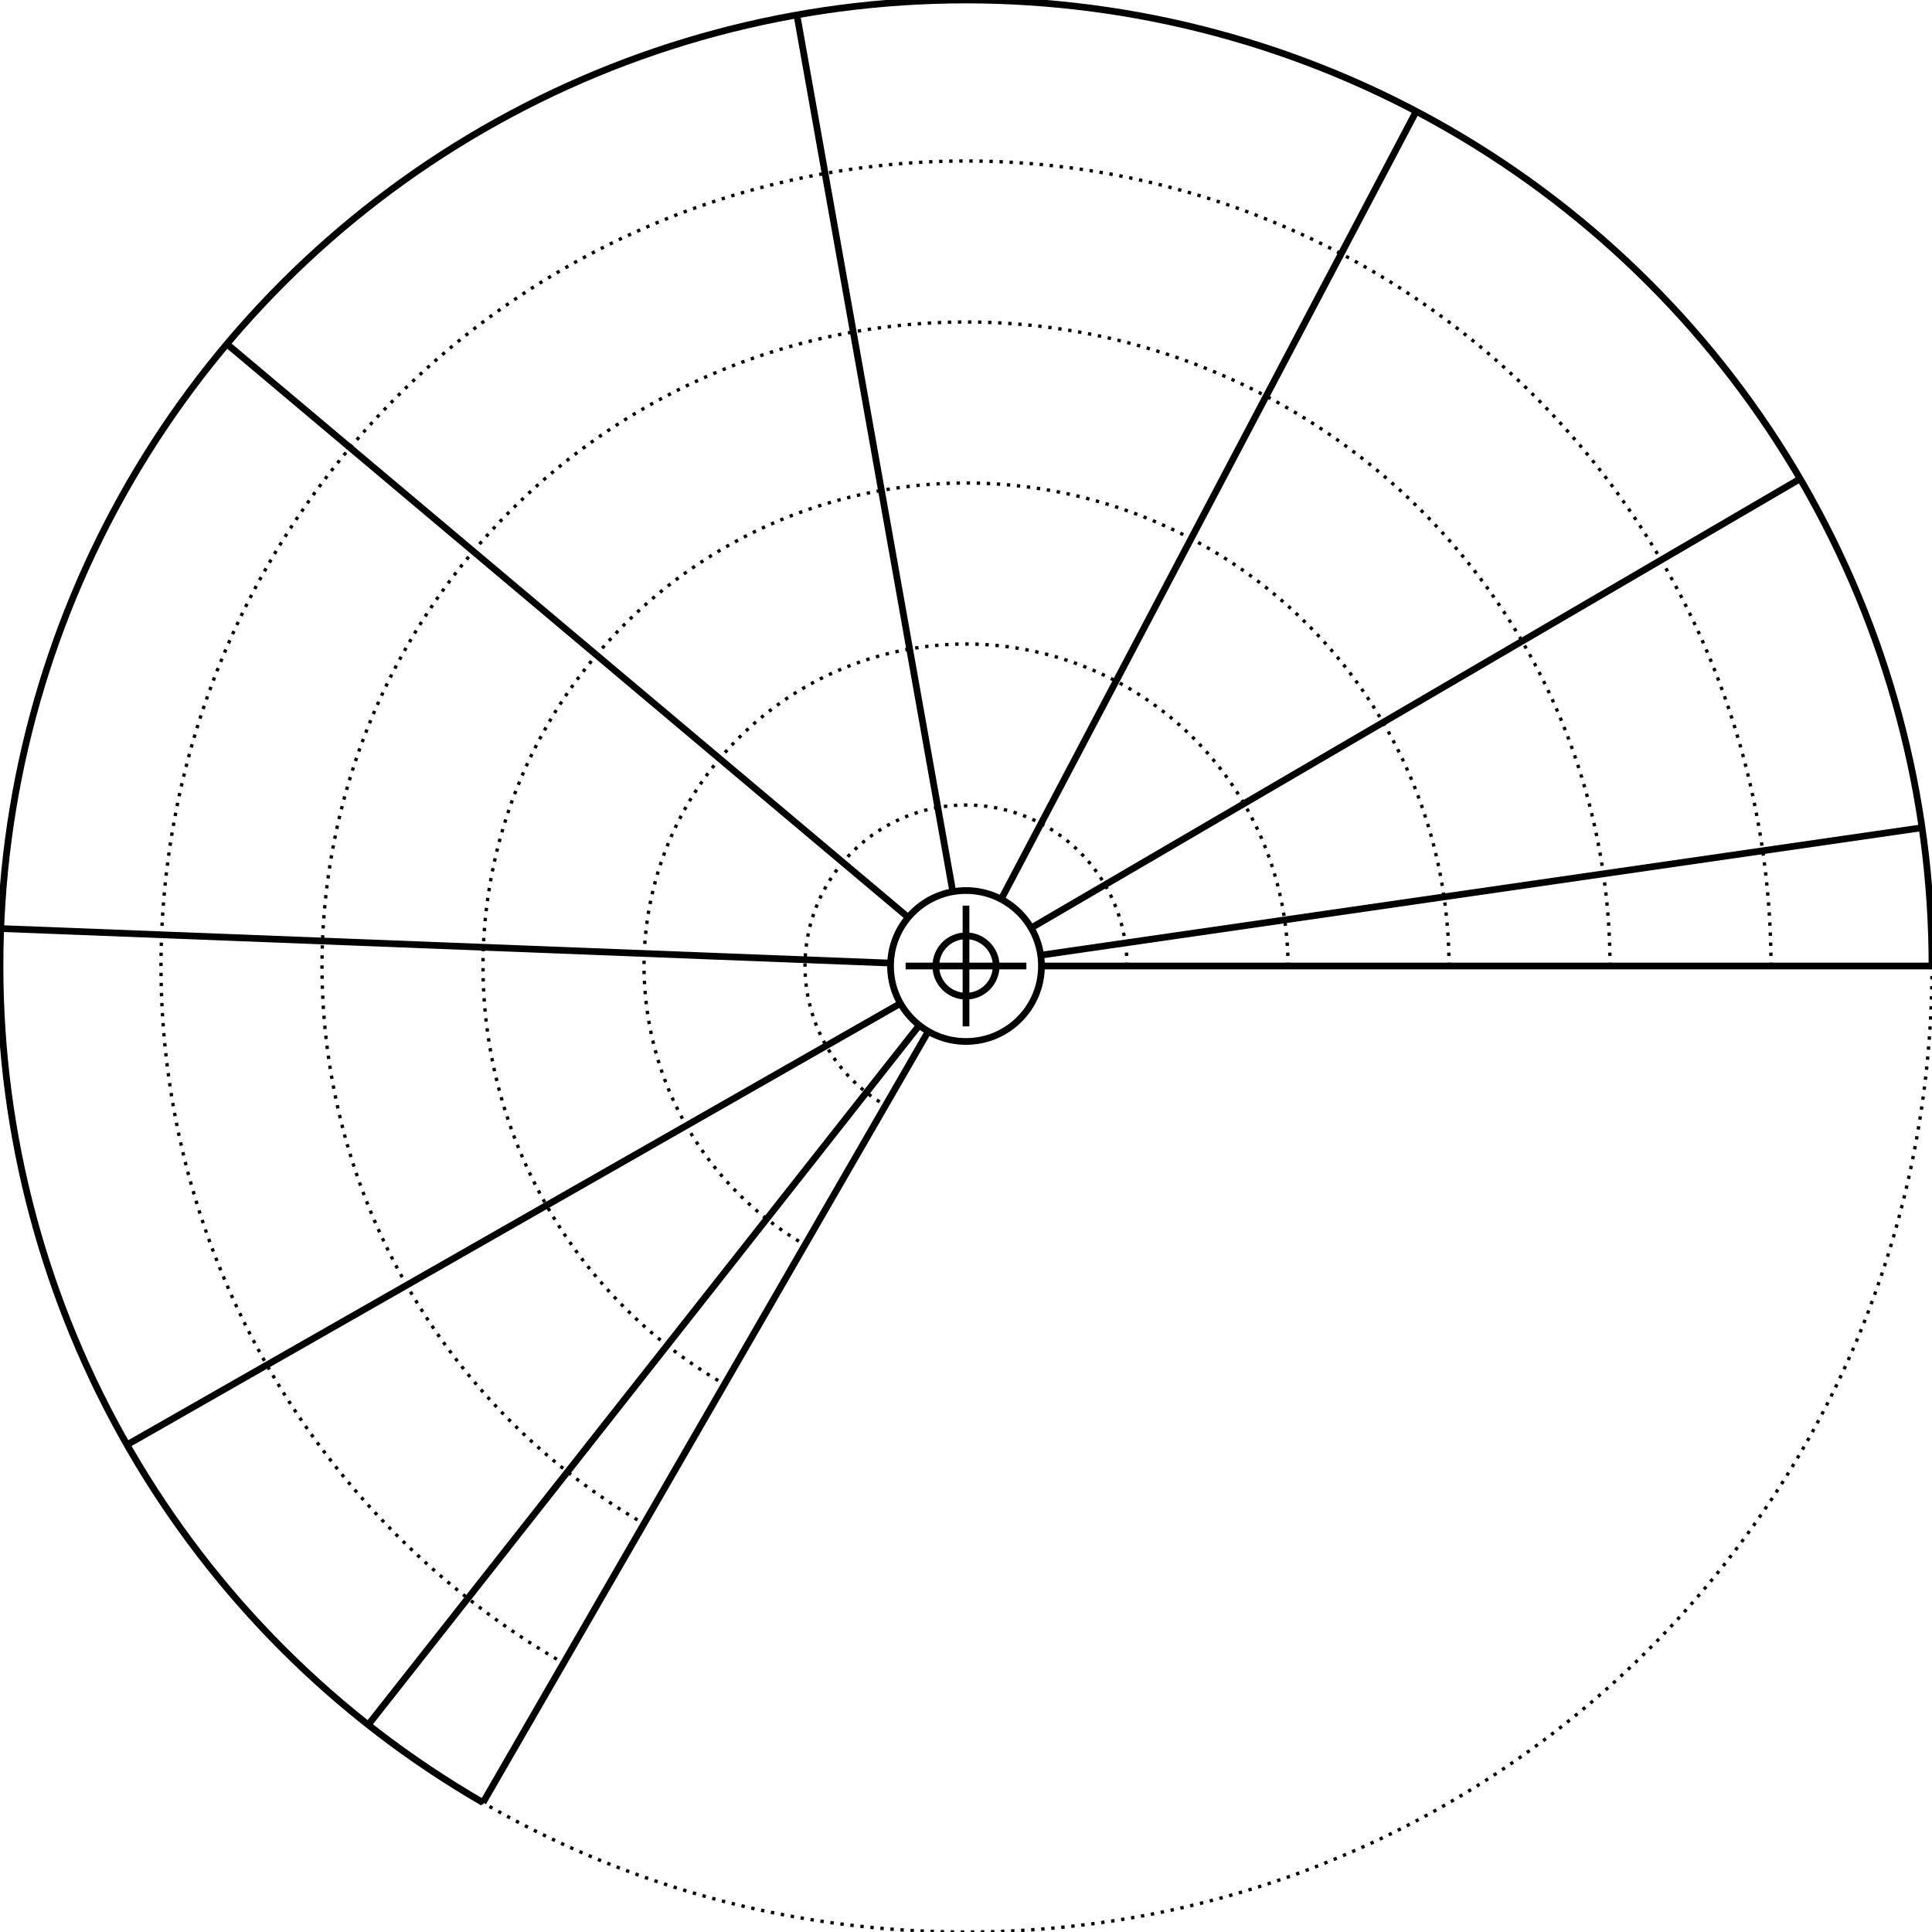
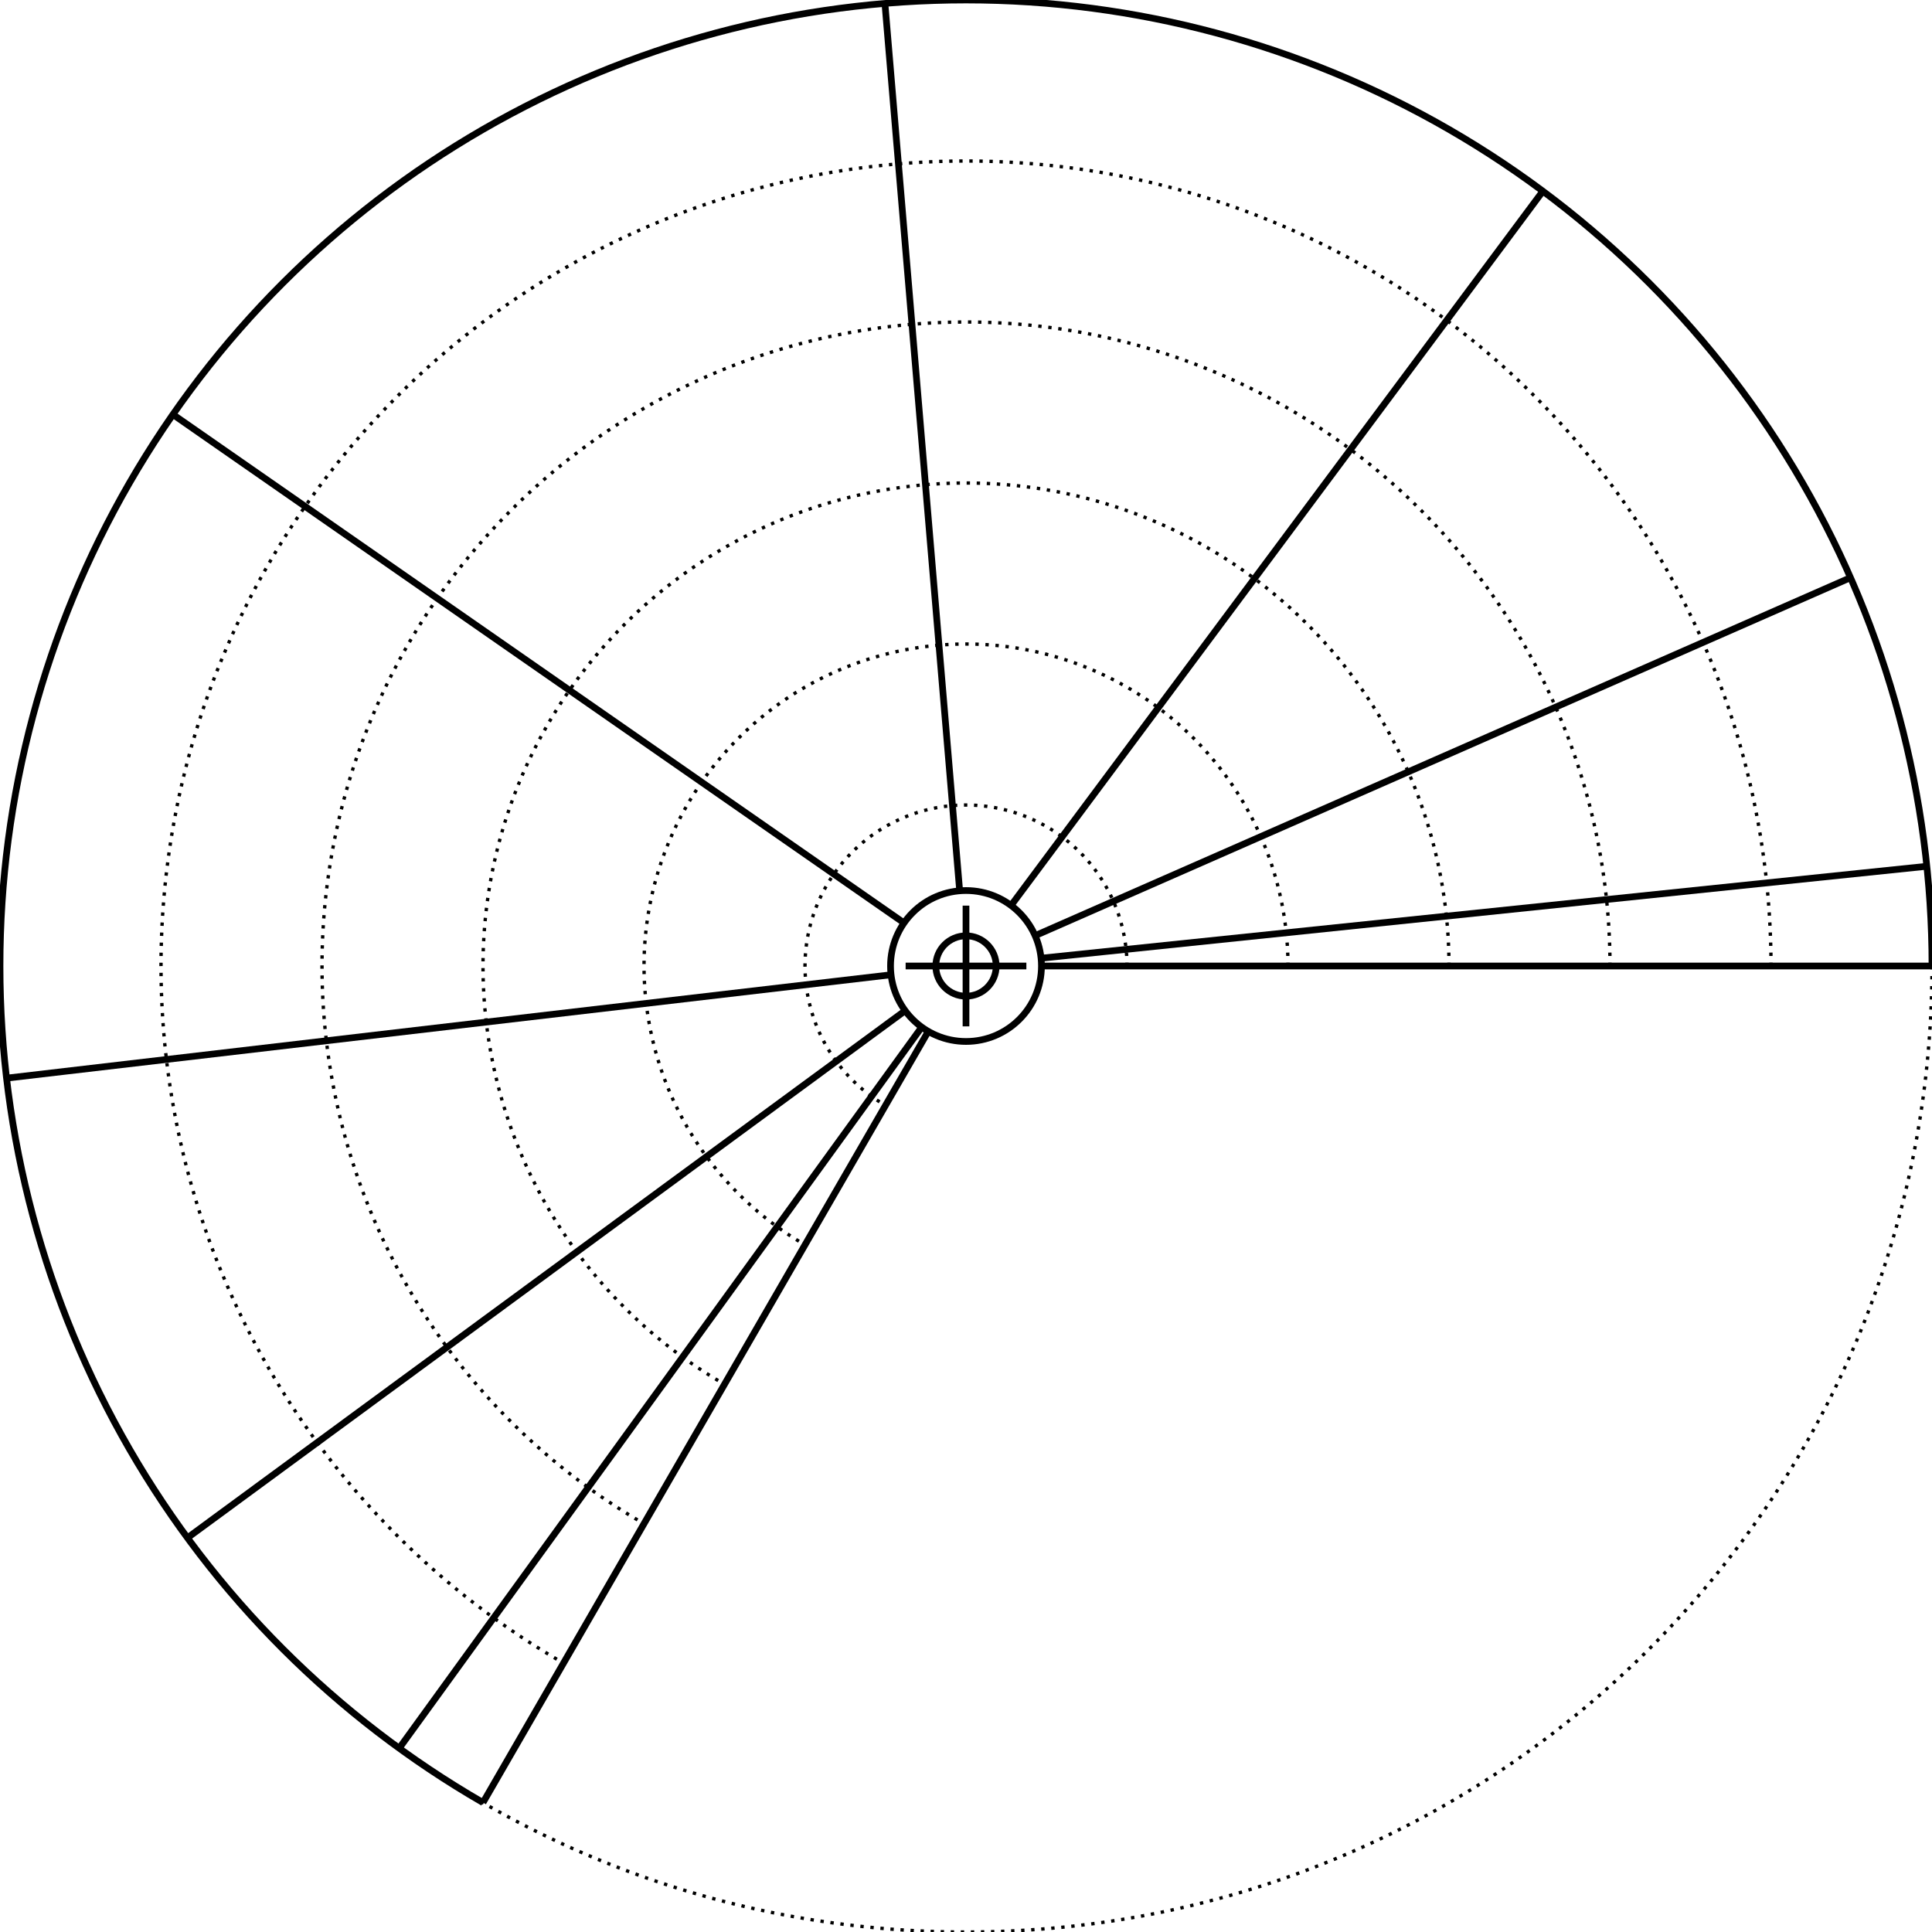
<svg xmlns="http://www.w3.org/2000/svg" width="576" height="576" viewBox="0 0 576 576">
  <style>
    .primary {
        fill: none;
        stroke-width: 2px;
        stroke: #000000;
    }
    .secondary {
        fill: none;
        stroke-width: 1px;
        stroke: #000000;
        stroke-miterlimit: 4;
        stroke-dasharray: 1, 2;
        stroke-dashoffset: 0;
    }
    </style>
  <g id="ruler">
    <circle class="secondary" cx="288" cy="288" r="288" />
    <circle class="primary" cx="288" cy="288" r="9" />
    <circle class="primary" cx="288" cy="288" r="22.5" />
    <line class="primary" x1="270" y1="288" x2="306" y2="288" />
    <line class="primary" x1="288" y1="270" x2="288" y2="306" />
    <path class="primary" d="M576.0 288.0 A 288 288 0 0 0 576.0 288.0 A 288 288 0 0 0 537.415 144 A 288 288 0 0 0 432.0 38.585 A 288 288 0 0 0 288.0 0.0 A 288 288 0 0 0 144 38.585 A 288 288 0 0 0 38.585 144 A 288 288 0 0 0 0.0 288 A 288 288 0 0 0 38.585 432.0 A 288 288 0 0 0 144 537.415" />
    <path class="secondary" d="M336.0 288.0 A 48.0 48.0 0 0 0 336.0 288.0 A 48.0 48.0 0 0 0 329.569 264.0 A 48.0 48.0 0 0 0 312.0 246.431 A 48.0 48.0 0 0 0 288.0 240.0 A 48.0 48.0 0 0 0 264.0 246.431 A 48.0 48.0 0 0 0 246.431 264.0 A 48.0 48.0 0 0 0 240.0 288.0 A 48.0 48.0 0 0 0 246.431 312.0 A 48.0 48.0 0 0 0 264.0 329.569" />
    <path class="secondary" d="M384.0 288.0 A 96.0 96.0 0 0 0 384.0 288.0 A 96.0 96.0 0 0 0 371.138 240.0 A 96.0 96.0 0 0 0 336.0 204.862 A 96.0 96.0 0 0 0 288.0 192.0 A 96.0 96.0 0 0 0 240 204.862 A 96.0 96.0 0 0 0 204.862 240.0 A 96.0 96.0 0 0 0 192.0 288.0 A 96.0 96.0 0 0 0 204.862 336.0 A 96.0 96.0 0 0 0 240 371.138" />
    <path class="secondary" d="M432.0 288.0 A 144.0 144.0 0 0 0 432.0 288.0 A 144.0 144.0 0 0 0 412.708 216.0 A 144.0 144.0 0 0 0 360.0 163.292 A 144.0 144.0 0 0 0 288.0 144.0 A 144.0 144.0 0 0 0 216 163.292 A 144.0 144.0 0 0 0 163.292 216.0 A 144.0 144.0 0 0 0 144.0 288.0 A 144.0 144.0 0 0 0 163.292 360.0 A 144.0 144.0 0 0 0 216 412.708" />
    <path class="secondary" d="M480.0 288.0 A 192.0 192.0 0 0 0 480.0 288.0 A 192.0 192.0 0 0 0 454.277 192.0 A 192.0 192.0 0 0 0 384.0 121.723 A 192.0 192.0 0 0 0 288.0 96.0 A 192.0 192.0 0 0 0 192 121.723 A 192.0 192.0 0 0 0 121.723 192.0 A 192.0 192.0 0 0 0 96.0 288.0 A 192.0 192.0 0 0 0 121.723 384.0 A 192.0 192.0 0 0 0 192 454.277" />
    <path class="secondary" d="M528.0 288.0 A 240.0 240.0 0 0 0 528.0 288.0 A 240.0 240.0 0 0 0 495.846 168.0 A 240.0 240.0 0 0 0 408.0 80.154 A 240.0 240.0 0 0 0 288.0 48.0 A 240.0 240.0 0 0 0 168 80.154 A 240.0 240.0 0 0 0 80.154 168.0 A 240.0 240.0 0 0 0 48.0 288 A 240.0 240.0 0 0 0 80.154 408.0 A 240.0 240.0 0 0 0 168 495.846" />
    <line class="primary" x1="310.5" y1="288.0" x2="576.0" y2="288.0" />
-     <line class="primary" x1="310.268" y1="284.779" x2="573.034" y2="246.771" />
-     <line class="primary" x1="307.429" y1="276.652" x2="536.688" y2="142.748" />
-     <line class="primary" x1="298.486" y1="268.093" x2="422.221" y2="33.189" />
-     <line class="primary" x1="284.061" y1="265.847" x2="237.582" y2="4.447" />
-     <line class="primary" x1="270.785" y1="273.513" x2="67.645" y2="102.56" />
-     <line class="primary" x1="265.517" y1="287.128" x2="0.217" y2="276.833" />
-     <line class="primary" x1="268.458" y1="299.152" x2="37.864" y2="430.744" />
-     <line class="primary" x1="274.076" y1="305.674" x2="109.778" y2="514.232" />
+     <line class="primary" x1="310.38" y1="285.677" x2="574.461" y2="258.266" />
+     <line class="primary" x1="308.602" y1="278.955" x2="551.703" y2="172.222" />
+     <line class="primary" x1="301.436" y1="269.952" x2="459.982" y2="56.989" />
+     <line class="primary" x1="286.111" y1="265.579" x2="263.827" y2="1.016" />
+     <line class="primary" x1="269.527" y1="275.154" x2="51.552" y2="123.573" />
+     <line class="primary" x1="265.652" y1="290.612" x2="1.947" y2="321.435" />
+     <line class="primary" x1="269.866" y1="301.319" x2="55.882" y2="458.485" />
+     <line class="primary" x1="274.798" y1="306.22" x2="119.019" y2="521.216" />
    <line class="primary" x1="276.75" y1="307.486" x2="144" y2="537.415" />
  </g>
</svg>
